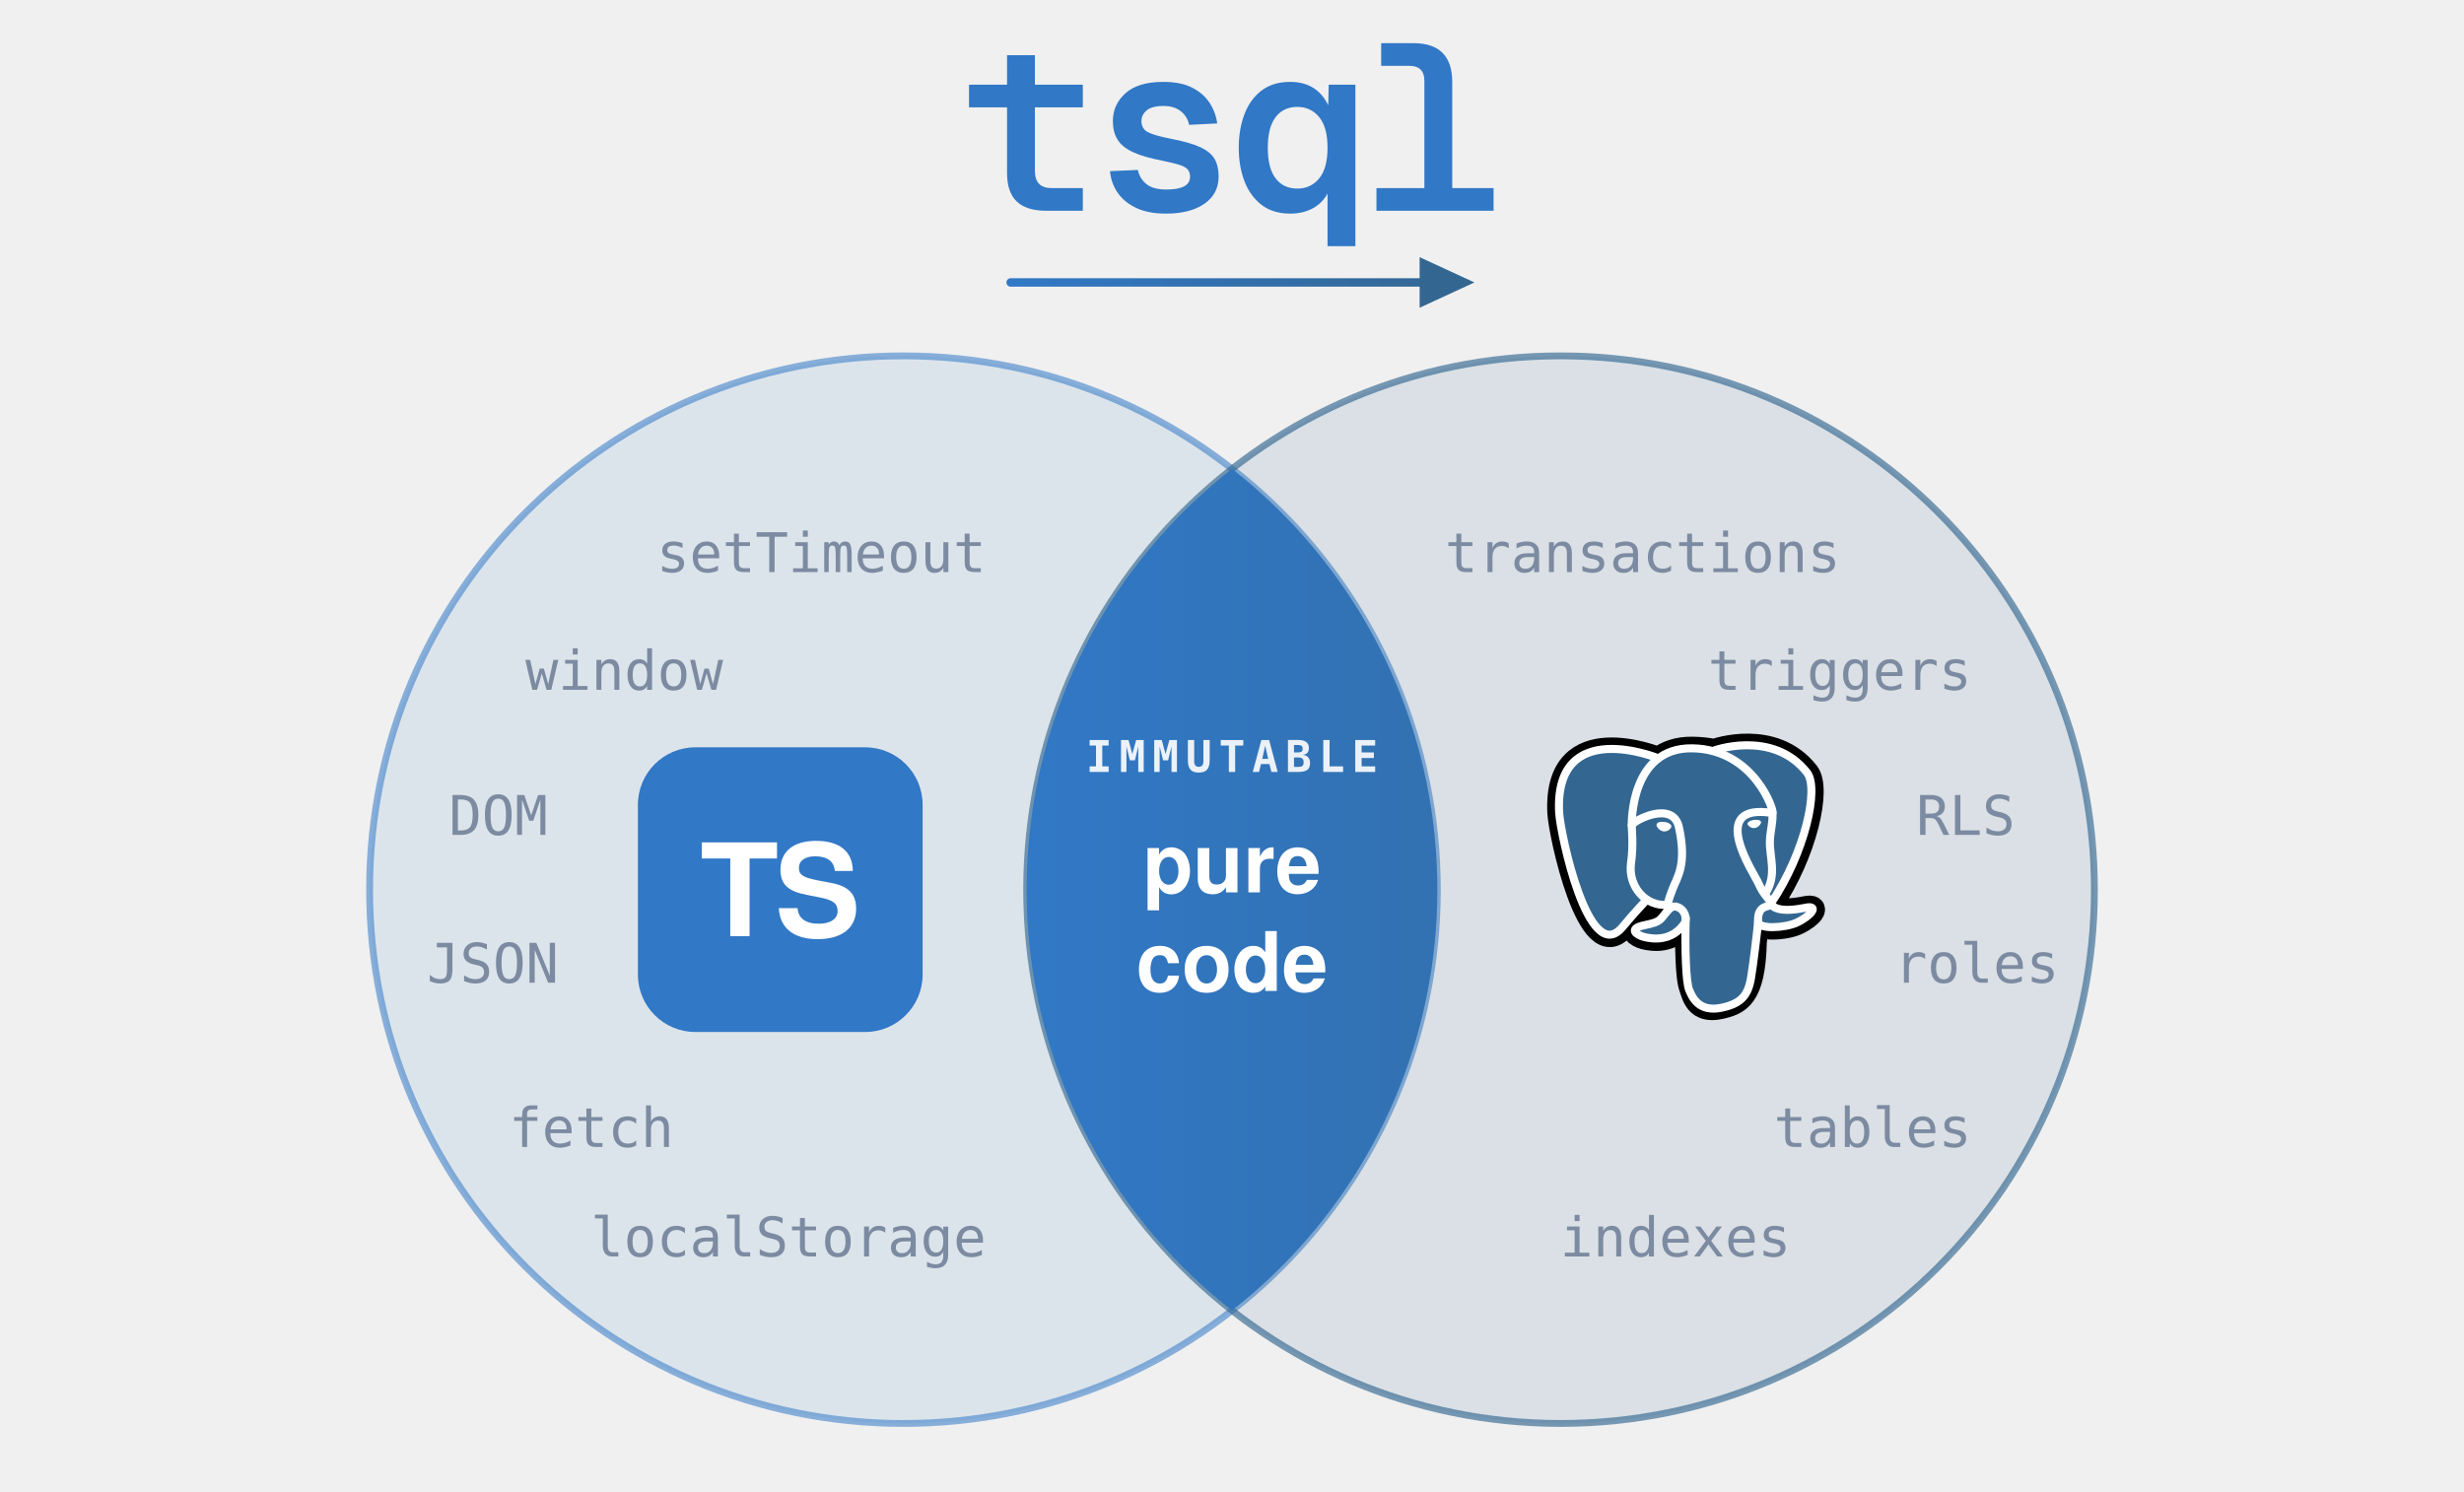
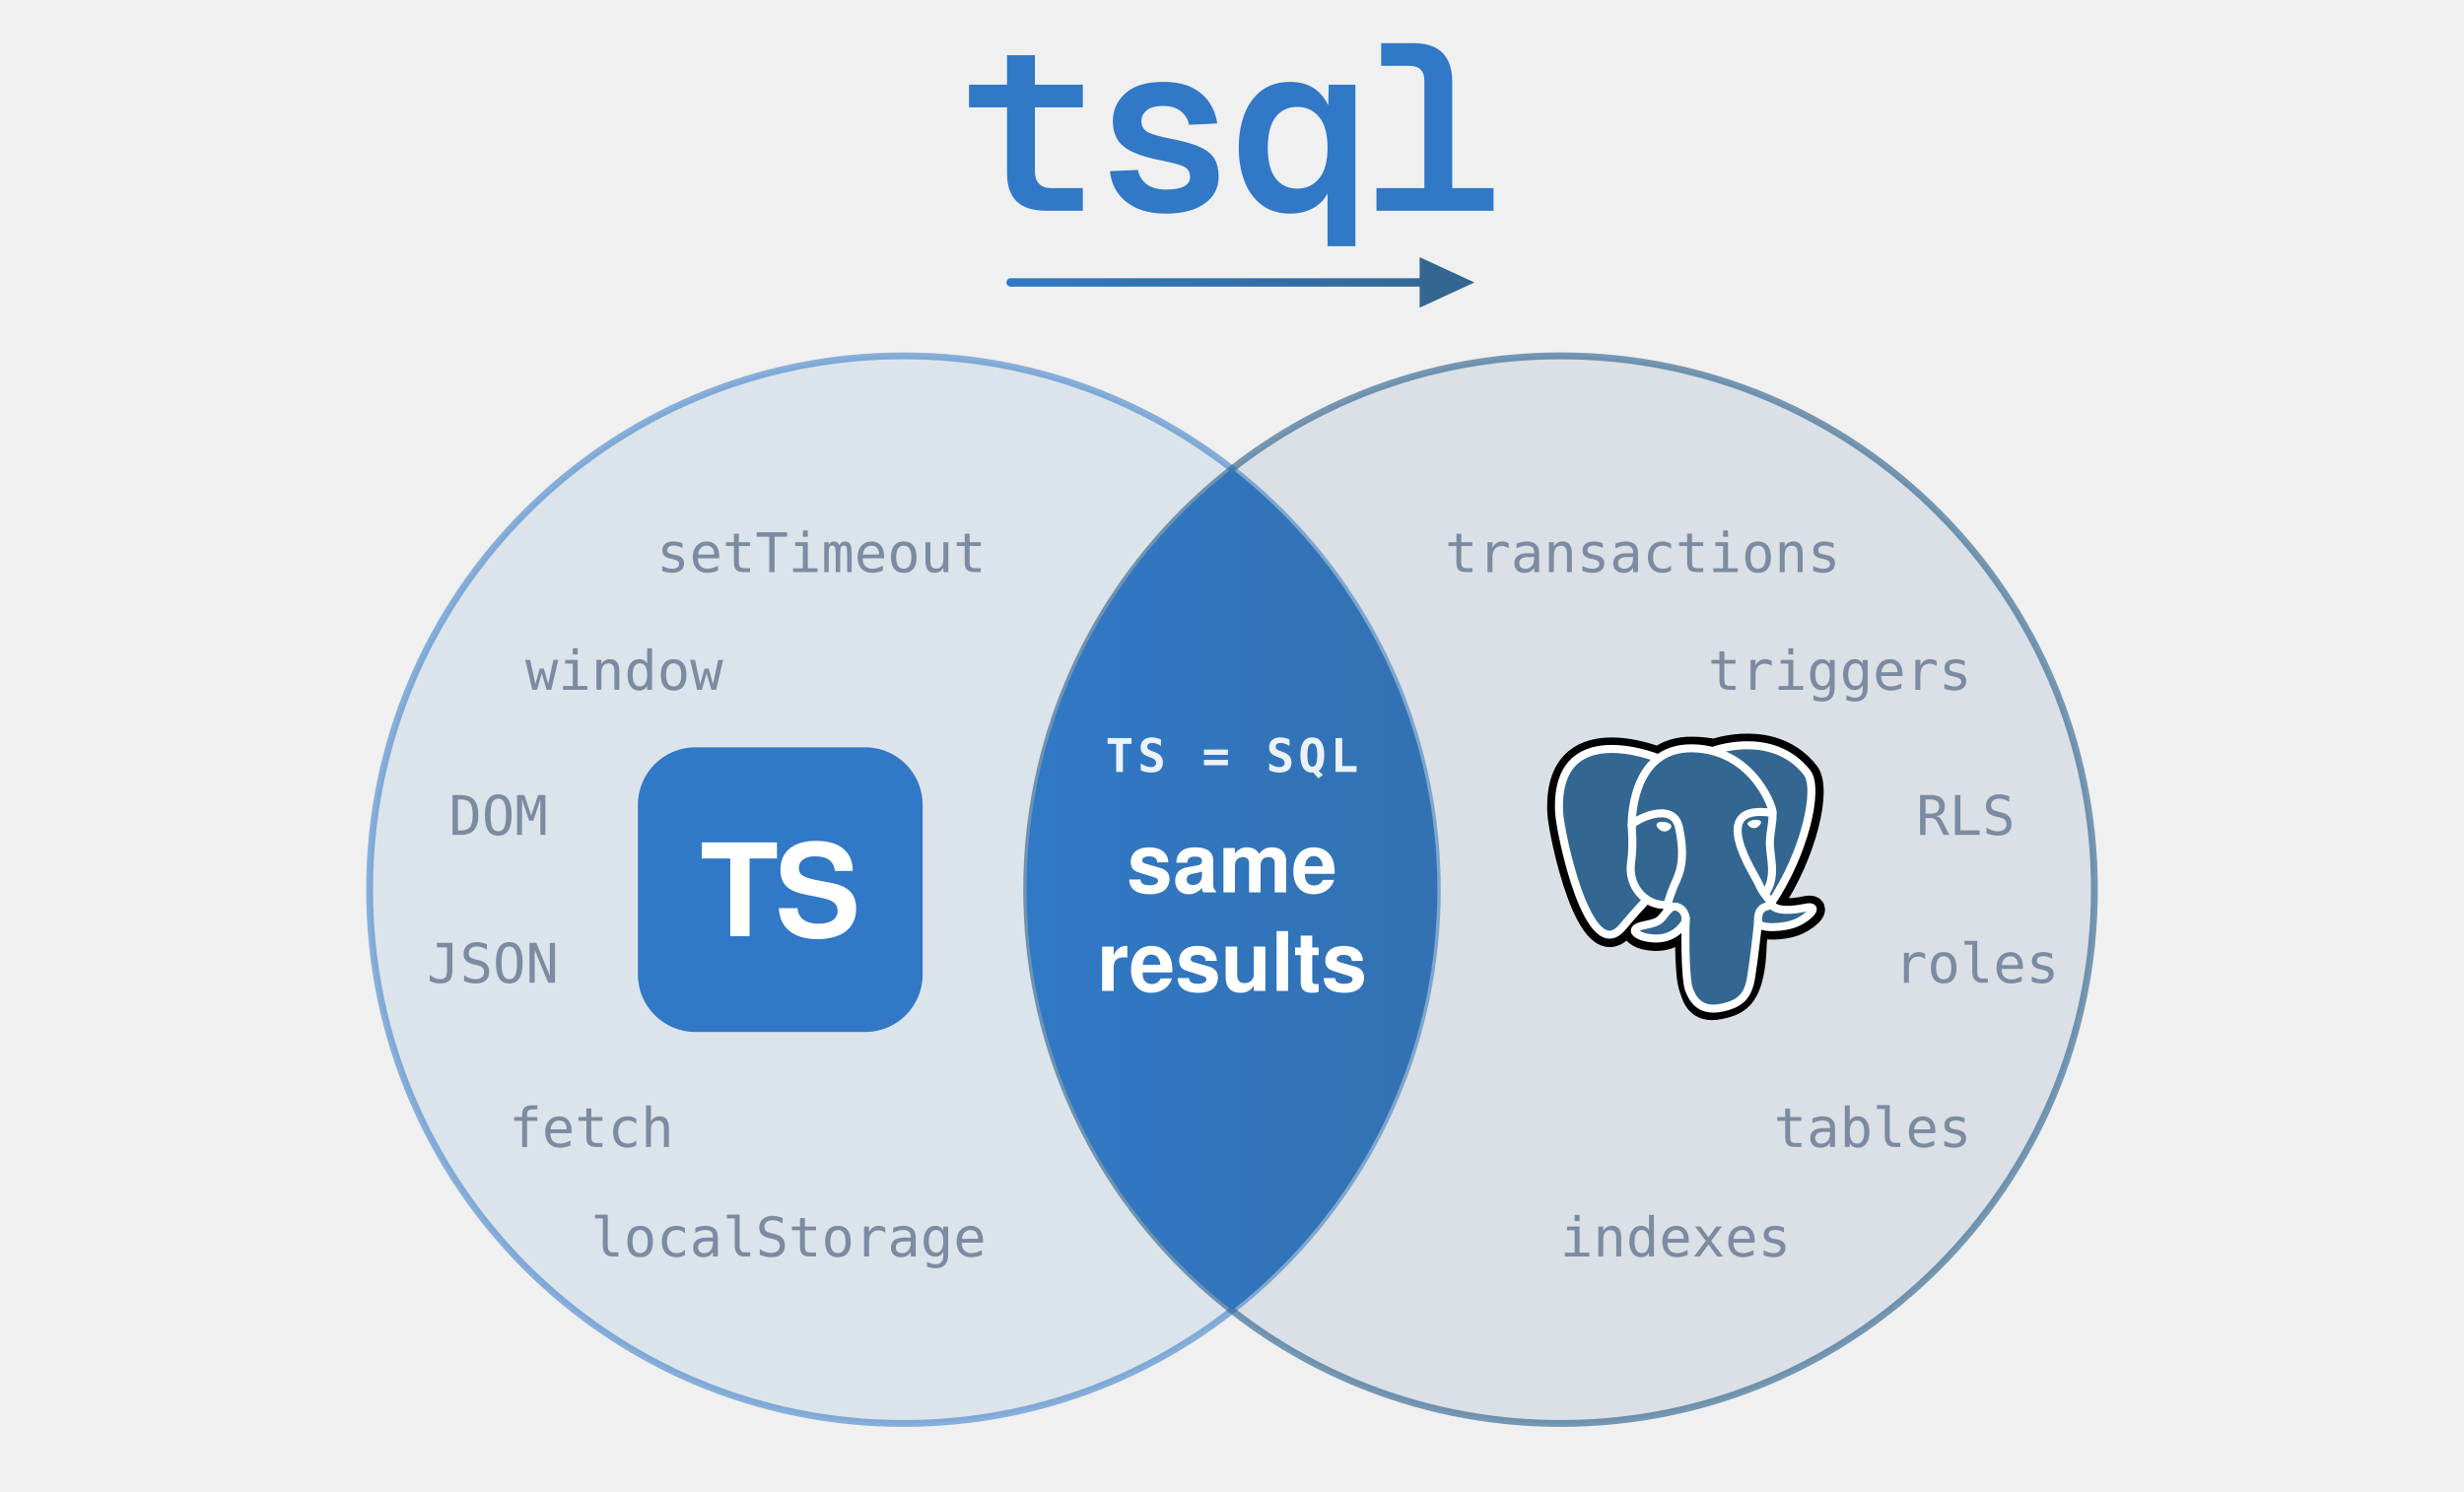
<svg xmlns="http://www.w3.org/2000/svg" viewBox="0 0 900 545" width="900" height="545" role="img" aria-labelledby="t d">
  <g transform="translate(450.0 0) scale(0.77) translate(-450.0 0)">
    <path d="M362.1 100.0Q352.468 100.0 347.876 95.576Q343.284 91.152 343.284 82.08V50.944H325.252V40.192H343.284V26.192H356.5V40.192H379.236V50.944H356.5V81.072Q356.5 89.248 364.452 89.248H379.236V100.0ZM418.684 101.344Q410.284 101.344 404.572 98.656Q398.86 95.968 395.724 91.376Q392.588 86.784 392.14 81.184L405.356 80.624Q406.252 84.88 409.5 87.4Q412.748 89.92 418.796 89.92Q430.108 89.92 430.108 83.872Q430.108 81.968 429.156 80.624Q428.204 79.28 425.404 78.328Q422.604 77.376 417.116 76.256Q408.156 74.576 403.004 72.168Q397.852 69.76 395.668 66.176Q393.484 62.592 393.484 57.44Q393.484 49.6 399.476 44.224Q405.468 38.848 417.34 38.848Q425.852 38.848 431.228 41.648Q436.604 44.448 439.46 48.928Q442.316 53.408 442.988 58.56L429.66 59.232Q428.876 55.312 425.74 52.792Q422.604 50.272 417.452 50.272Q411.964 50.272 409.5 52.4Q407.036 54.528 407.036 57.44Q407.036 61.024 410.004 62.648Q412.972 64.272 421.036 65.84Q429.884 67.52 434.812 69.76Q439.74 72.0 441.7 75.36Q443.66 78.72 443.66 83.76Q443.66 91.936 436.94 96.64Q430.22 101.344 418.684 101.344ZM508.532 116.8H495.316V91.824Q492.74 96.528 488.148 98.936Q483.556 101.344 477.62 101.344Q469.332 101.344 463.9 97.088Q458.468 92.832 455.836 85.776Q453.204 78.72 453.204 70.096Q453.204 61.472 455.836 54.36Q458.468 47.248 463.9 43.048Q469.332 38.848 477.62 38.848Q490.276 38.848 495.652 49.936L495.876 40.192H508.532ZM480.98 89.472Q487.364 89.472 491.34 84.656Q495.316 79.84 495.316 70.096Q495.316 60.352 491.34 55.536Q487.364 50.72 480.98 50.72Q474.372 50.72 470.676 55.592Q466.98 60.464 466.98 70.096Q466.98 79.728 470.676 84.6Q474.372 89.472 480.98 89.472ZM518.524 100.0V89.248H541.26V38.4Q541.26 31.232 534.092 31.232H520.764V20.48H536.108Q554.476 20.48 554.476 38.96V89.248H574.076V100.0Z" fill="#3178C6" />
    <defs>
      <linearGradient id="travel" gradientUnits="userSpaceOnUse" x1="345.0" y1="0" x2="565.0" y2="0">
        <stop offset="0" stop-color="#3178C6" />
        <stop offset="1" stop-color="#336791" />
      </linearGradient>
    </defs>
    <path d="M 345.0 134 H 545.0" stroke="url(#travel)" stroke-width="4" stroke-linecap="round" fill="none" />
    <path d="M 539.0 122 L 565.0 134 L 539.0 146 Z" fill="#336791" />
  </g>
  <g transform="translate(0 0)">
    <circle cx="330" cy="325" r="195" fill="#3178C6" fill-opacity="0.10" stroke="#3178C6" stroke-opacity="0.55" stroke-width="2.5" />
    <circle cx="570" cy="325" r="195" fill="#336791" fill-opacity="0.12" stroke="#336791" stroke-opacity="0.65" stroke-width="2.5" />
    <defs>
      <clipPath id="ts-world">
        <circle cx="330" cy="325" r="195" />
      </clipPath>
      <linearGradient id="both" x1="0" y1="0" x2="1" y2="0">
        <stop offset="0" stop-color="#3178C6" />
        <stop offset="1" stop-color="#336791" />
      </linearGradient>
    </defs>
    <circle cx="570" cy="325" r="195" fill="url(#both)" clip-path="url(#ts-world)" />
    <rect x="233" y="273" width="104" height="104" rx="21" fill="#3178C6" />
    <text x="285" y="342" text-anchor="middle" fill="#FFFFFF" font-family="ui-sans-serif, -apple-system, Segoe UI, Helvetica, Arial, sans-serif" font-size="47" font-weight="700" letter-spacing="-1.5">TS</text>
    <text x="300" y="209" text-anchor="middle" fill="#7C8BA1" font-family="ui-monospace, SFMono-Regular, Menlo, Consolas, monospace" font-size="20">setTimeout</text>
    <text x="228" y="252" text-anchor="middle" fill="#7C8BA1" font-family="ui-monospace, SFMono-Regular, Menlo, Consolas, monospace" font-size="20">window</text>
    <text x="182" y="305" text-anchor="middle" fill="#7C8BA1" font-family="ui-monospace, SFMono-Regular, Menlo, Consolas, monospace" font-size="20">DOM</text>
    <text x="180" y="359" text-anchor="middle" fill="#7C8BA1" font-family="ui-monospace, SFMono-Regular, Menlo, Consolas, monospace" font-size="20">JSON</text>
    <text x="216" y="419" text-anchor="middle" fill="#7C8BA1" font-family="ui-monospace, SFMono-Regular, Menlo, Consolas, monospace" font-size="20">fetch</text>
    <text x="288" y="459" text-anchor="middle" fill="#7C8BA1" font-family="ui-monospace, SFMono-Regular, Menlo, Consolas, monospace" font-size="20">localStorage</text>
    <g transform="translate(565 268) scale(0.235)">
      <g id="orginal" style="fill-rule:nonzero;clip-rule:nonzero;stroke:#000000;stroke-miterlimit:4;">
	</g>
      <g id="Layer_x0020_3" style="fill-rule:nonzero;clip-rule:nonzero;fill:none;stroke:#FFFFFF;stroke-width:12.465;stroke-linecap:round;stroke-linejoin:round;stroke-miterlimit:4;">
        <path style="fill:#000000;stroke:#000000;stroke-width:37.395;stroke-linecap:butt;stroke-linejoin:miter;" d="M323.205,324.227c2.833-23.601,1.984-27.062,19.563-23.239l4.463,0.392c13.517,0.615,31.199-2.174,41.587-7c22.362-10.376,35.622-27.7,13.572-23.148c-50.297,10.376-53.755-6.655-53.755-6.655c53.111-78.803,75.313-178.836,56.149-203.322    C352.514-5.534,262.036,26.049,260.522,26.869l-0.482,0.089c-9.938-2.062-21.06-3.294-33.554-3.496c-22.761-0.374-40.032,5.967-53.133,15.904c0,0-161.408-66.498-153.899,83.628c1.597,31.936,45.777,241.655,98.47,178.31    c19.259-23.163,37.871-42.748,37.871-42.748c9.242,6.14,20.307,9.272,31.912,8.147l0.897-0.765c-0.281,2.876-0.157,5.689,0.359,9.019c-13.572,15.167-9.584,17.83-36.723,23.416c-27.457,5.659-11.326,15.734-0.797,18.367c12.768,3.193,42.305,7.716,62.268-20.224    l-0.795,3.188c5.325,4.26,4.965,30.619,5.72,49.452c0.756,18.834,2.017,36.409,5.856,46.771c3.839,10.36,8.369,37.05,44.036,29.406c29.809-6.388,52.6-15.582,54.677-101.107" />
        <path style="fill:#336791;stroke:none;" d="M402.395,271.23c-50.302,10.376-53.76-6.655-53.76-6.655c53.111-78.808,75.313-178.843,56.153-203.326c-52.27-66.785-142.752-35.2-144.262-34.38l-0.486,0.087c-9.938-2.063-21.06-3.292-33.56-3.496c-22.761-0.373-40.026,5.967-53.127,15.902    c0,0-161.411-66.495-153.904,83.63c1.597,31.938,45.776,241.657,98.471,178.312c19.26-23.163,37.869-42.748,37.869-42.748c9.243,6.14,20.308,9.272,31.908,8.147l0.901-0.765c-0.28,2.876-0.152,5.689,0.361,9.019c-13.575,15.167-9.586,17.83-36.723,23.416    c-27.459,5.659-11.328,15.734-0.796,18.367c12.768,3.193,42.307,7.716,62.266-20.224l-0.796,3.188c5.319,4.26,9.054,27.711,8.428,48.969c-0.626,21.259-1.044,35.854,3.147,47.254c4.191,11.4,8.368,37.05,44.042,29.406c29.809-6.388,45.256-22.942,47.405-50.555    c1.525-19.631,4.976-16.729,5.194-34.28l2.768-8.309c3.192-26.611,0.507-35.196,18.872-31.203l4.463,0.392c13.517,0.615,31.208-2.174,41.591-7c22.358-10.376,35.618-27.7,13.573-23.148z" />
        <path d="M215.866,286.484c-1.385,49.516,0.348,99.377,5.193,111.495c4.848,12.118,15.223,35.688,50.9,28.045c29.806-6.39,40.651-18.756,45.357-46.051c3.466-20.082,10.148-75.854,11.005-87.281" />
        <path d="M173.104,38.256c0,0-161.521-66.016-154.012,84.109c1.597,31.938,45.779,241.664,98.473,178.316c19.256-23.166,36.671-41.335,36.671-41.335" />
        <path d="M260.349,26.207c-5.591,1.753,89.848-34.889,144.087,34.417c19.159,24.484-3.043,124.519-56.153,203.329" />
        <path style="stroke-linejoin:bevel;" d="M348.282,263.953c0,0,3.461,17.036,53.764,6.653c22.04-4.552,8.776,12.774-13.577,23.155c-18.345,8.514-59.474,10.696-60.146-1.069c-1.729-30.355,21.647-21.133,19.96-28.739c-1.525-6.85-11.979-13.573-18.894-30.338    c-6.037-14.633-82.796-126.849,21.287-110.183c3.813-0.789-27.146-99.002-124.553-100.599c-97.385-1.597-94.19,119.762-94.19,119.762" />
        <path d="M188.604,274.334c-13.577,15.166-9.584,17.829-36.723,23.417c-27.459,5.66-11.326,15.733-0.797,18.365c12.768,3.195,42.307,7.718,62.266-20.229c6.078-8.509-0.036-22.086-8.385-25.547c-4.034-1.671-9.428-3.765-16.361,3.994z" />
        <path d="M187.715,274.069c-1.368-8.917,2.93-19.528,7.536-31.942c6.922-18.626,22.893-37.255,10.117-96.339c-9.523-44.029-73.396-9.163-73.436-3.193c-0.039,5.968,2.889,30.26-1.067,58.548c-5.162,36.913,23.488,68.132,56.479,64.938" />
        <path style="fill:#FFFFFF;stroke-width:4.155;stroke-linecap:butt;stroke-linejoin:miter;" d="M172.517,141.7c-0.288,2.039,3.733,7.48,8.976,8.207c5.234,0.73,9.714-3.522,9.998-5.559c0.284-2.039-3.732-4.285-8.977-5.015c-5.237-0.731-9.719,0.333-9.996,2.367z" />
        <path style="fill:#FFFFFF;stroke-width:2.078;stroke-linecap:butt;stroke-linejoin:miter;" d="M331.941,137.543c0.284,2.039-3.732,7.48-8.976,8.207c-5.238,0.73-9.718-3.522-10.005-5.559c-0.277-2.039,3.74-4.285,8.979-5.015c5.239-0.73,9.718,0.333,10.002,2.368z" />
        <path d="M350.676,123.432c0.863,15.994-3.445,26.888-3.988,43.914c-0.804,24.748,11.799,53.074-7.191,81.435" />
        <path style="stroke-width:3;" d="M0,60.232" />
      </g>
    </g>
    <text x="600" y="209" text-anchor="middle" fill="#7C8BA1" font-family="ui-monospace, SFMono-Regular, Menlo, Consolas, monospace" font-size="20">transactions</text>
    <text x="672" y="252" text-anchor="middle" fill="#7C8BA1" font-family="ui-monospace, SFMono-Regular, Menlo, Consolas, monospace" font-size="20">triggers</text>
    <text x="718" y="305" text-anchor="middle" fill="#7C8BA1" font-family="ui-monospace, SFMono-Regular, Menlo, Consolas, monospace" font-size="20">RLS</text>
    <text x="722" y="359" text-anchor="middle" fill="#7C8BA1" font-family="ui-monospace, SFMono-Regular, Menlo, Consolas, monospace" font-size="20">roles</text>
    <text x="684" y="419" text-anchor="middle" fill="#7C8BA1" font-family="ui-monospace, SFMono-Regular, Menlo, Consolas, monospace" font-size="20">tables</text>
    <text x="612" y="459" text-anchor="middle" fill="#7C8BA1" font-family="ui-monospace, SFMono-Regular, Menlo, Consolas, monospace" font-size="20">indexes</text>
-     <text x="450.0" y="282" text-anchor="middle" fill="#FFFFFF" fill-opacity="0.9" font-family="ui-monospace, SFMono-Regular, Menlo, Consolas, monospace" font-size="16" font-weight="700" letter-spacing="2.5">IMMUTABLE</text>
-     <text x="450.0" y="326" text-anchor="middle" fill="#FFFFFF" font-family="ui-sans-serif, -apple-system, Segoe UI, Helvetica, Arial, sans-serif" font-size="30" font-weight="800">pure</text>
-     <text x="450.0" y="362" text-anchor="middle" fill="#FFFFFF" font-family="ui-sans-serif, -apple-system, Segoe UI, Helvetica, Arial, sans-serif" font-size="30" font-weight="800">code</text>
+     <text x="450.0" y="282" text-anchor="middle" fill="#FFFFFF" fill-opacity="0.9" font-family="ui-monospace, SFMono-Regular, Menlo, Consolas, monospace" font-size="17" font-weight="700" letter-spacing="1.5">TS = SQL</text>
+     <text x="450.0" y="326" text-anchor="middle" fill="#FFFFFF" font-family="ui-sans-serif, -apple-system, Segoe UI, Helvetica, Arial, sans-serif" font-size="30" font-weight="800">same</text>
+     <text x="450.0" y="362" text-anchor="middle" fill="#FFFFFF" font-family="ui-sans-serif, -apple-system, Segoe UI, Helvetica, Arial, sans-serif" font-size="30" font-weight="800">results</text>
  </g>
</svg>
